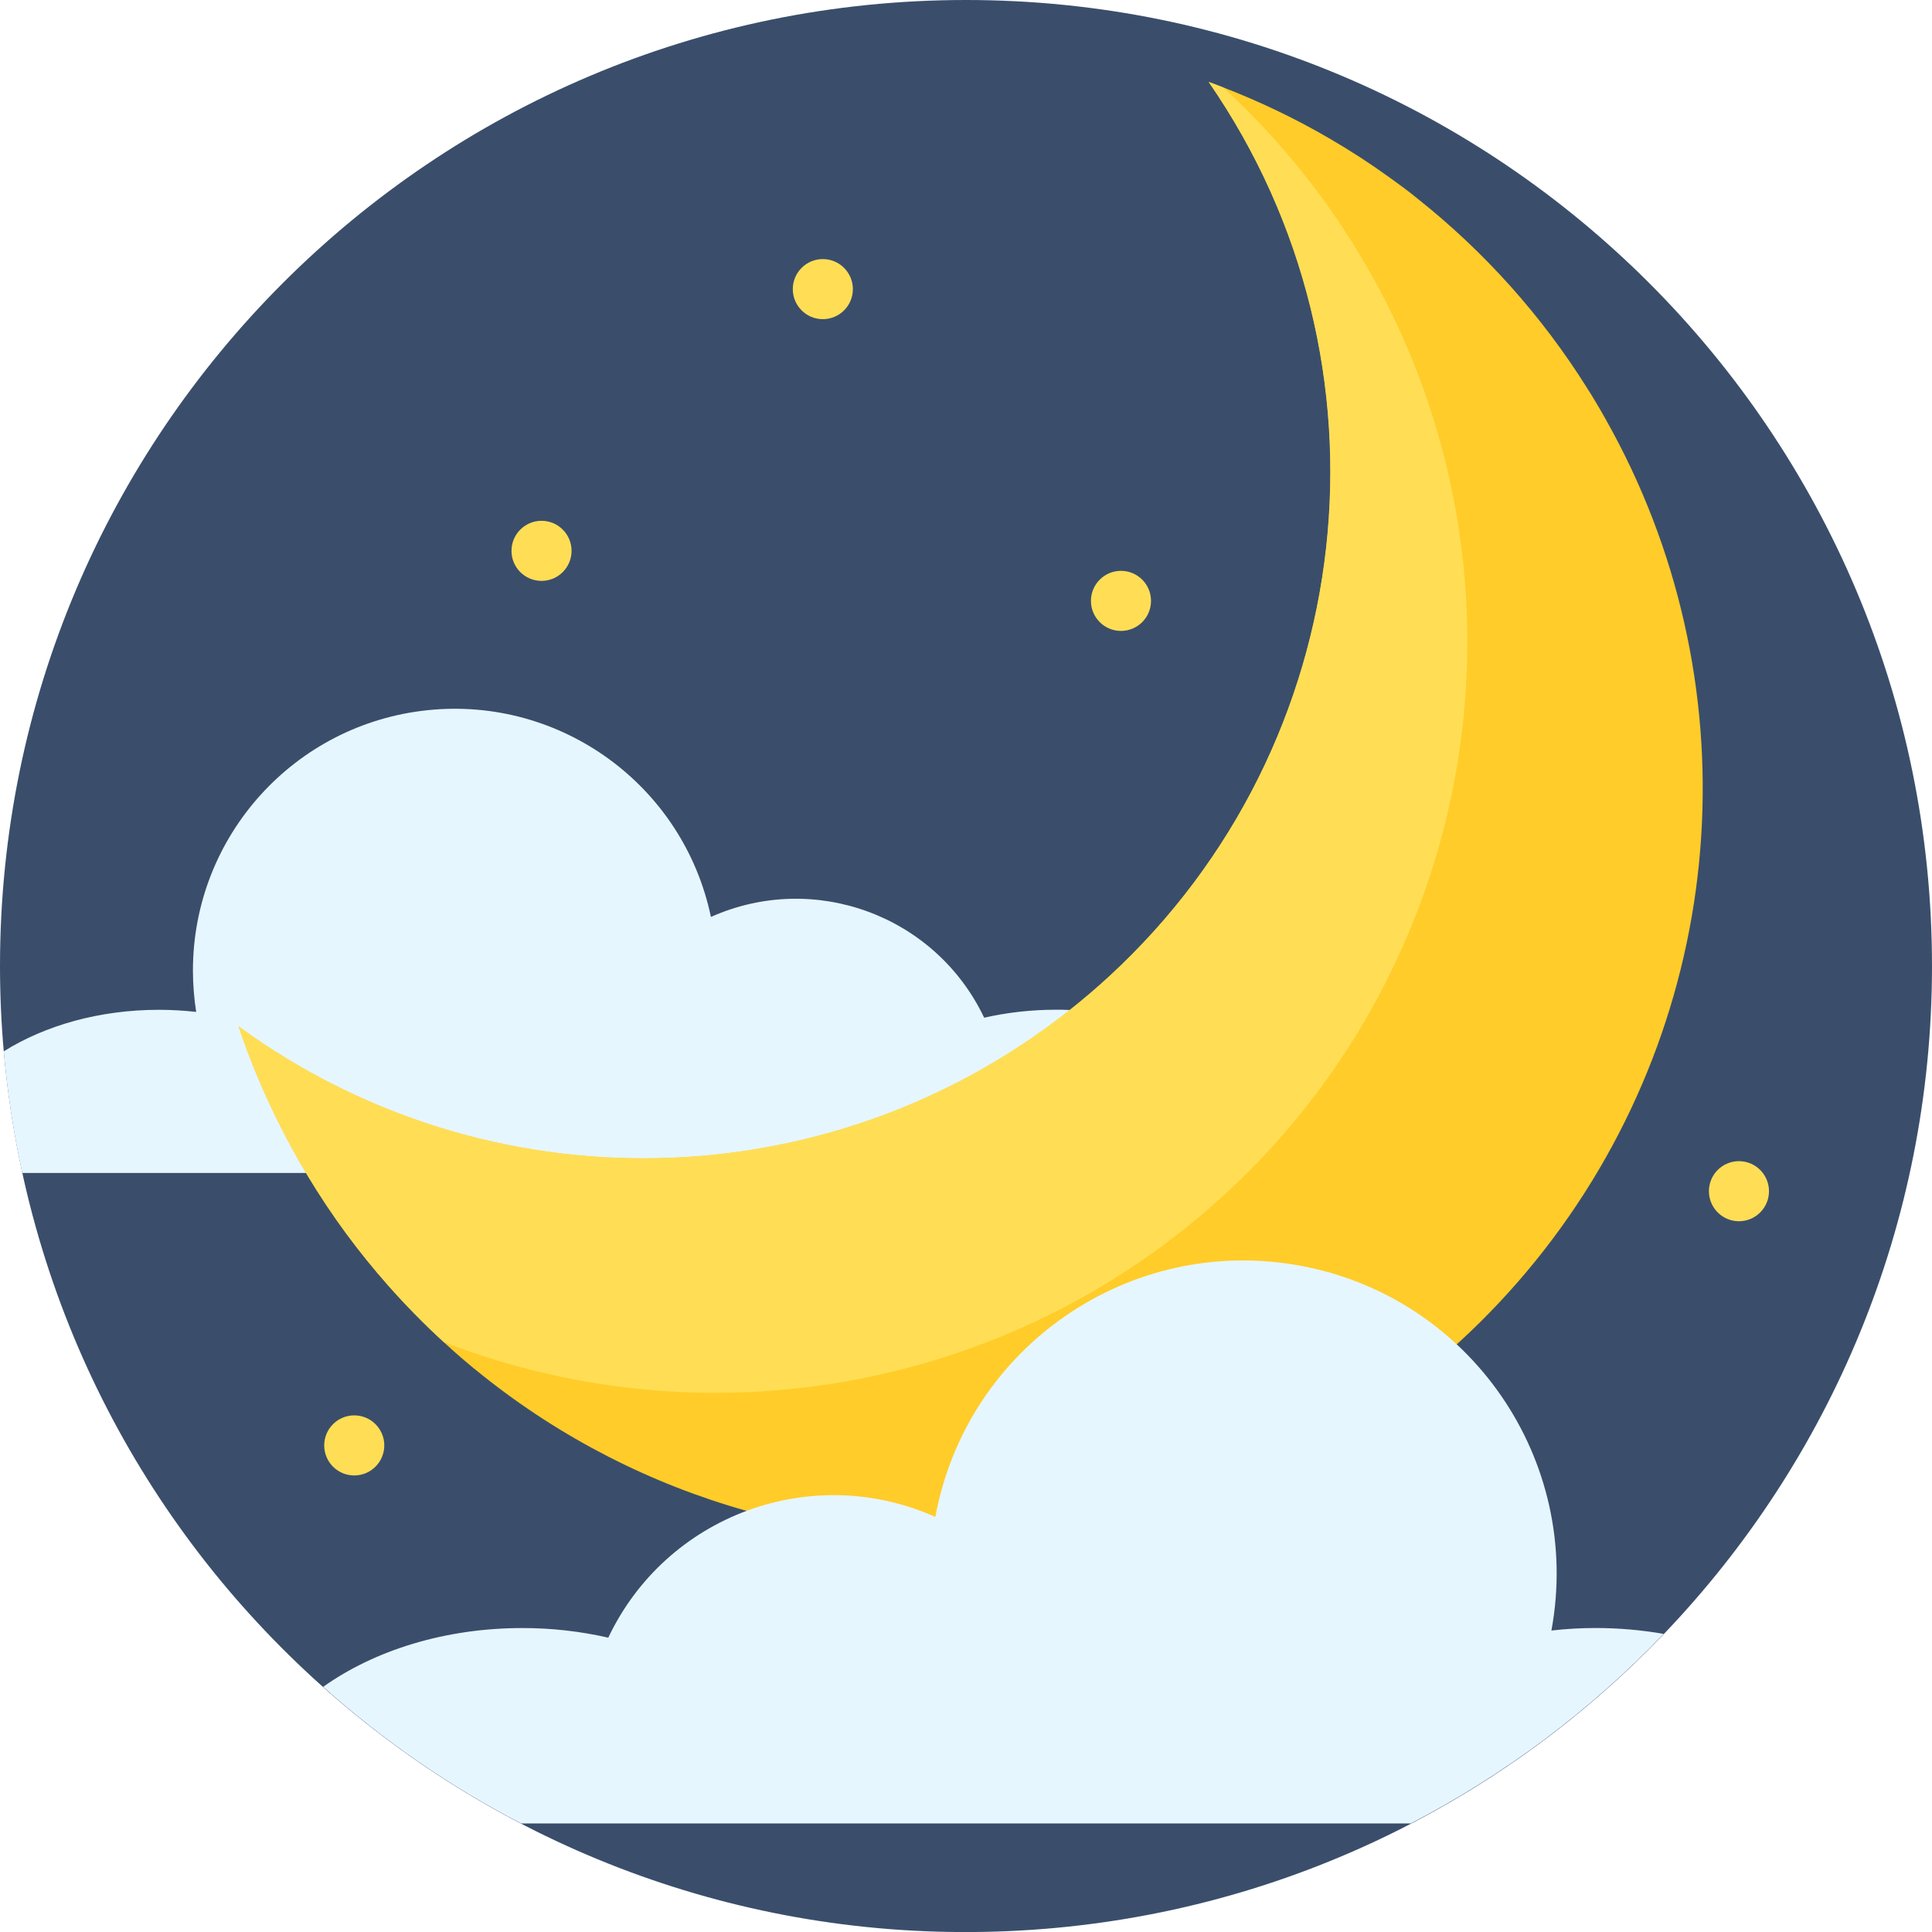
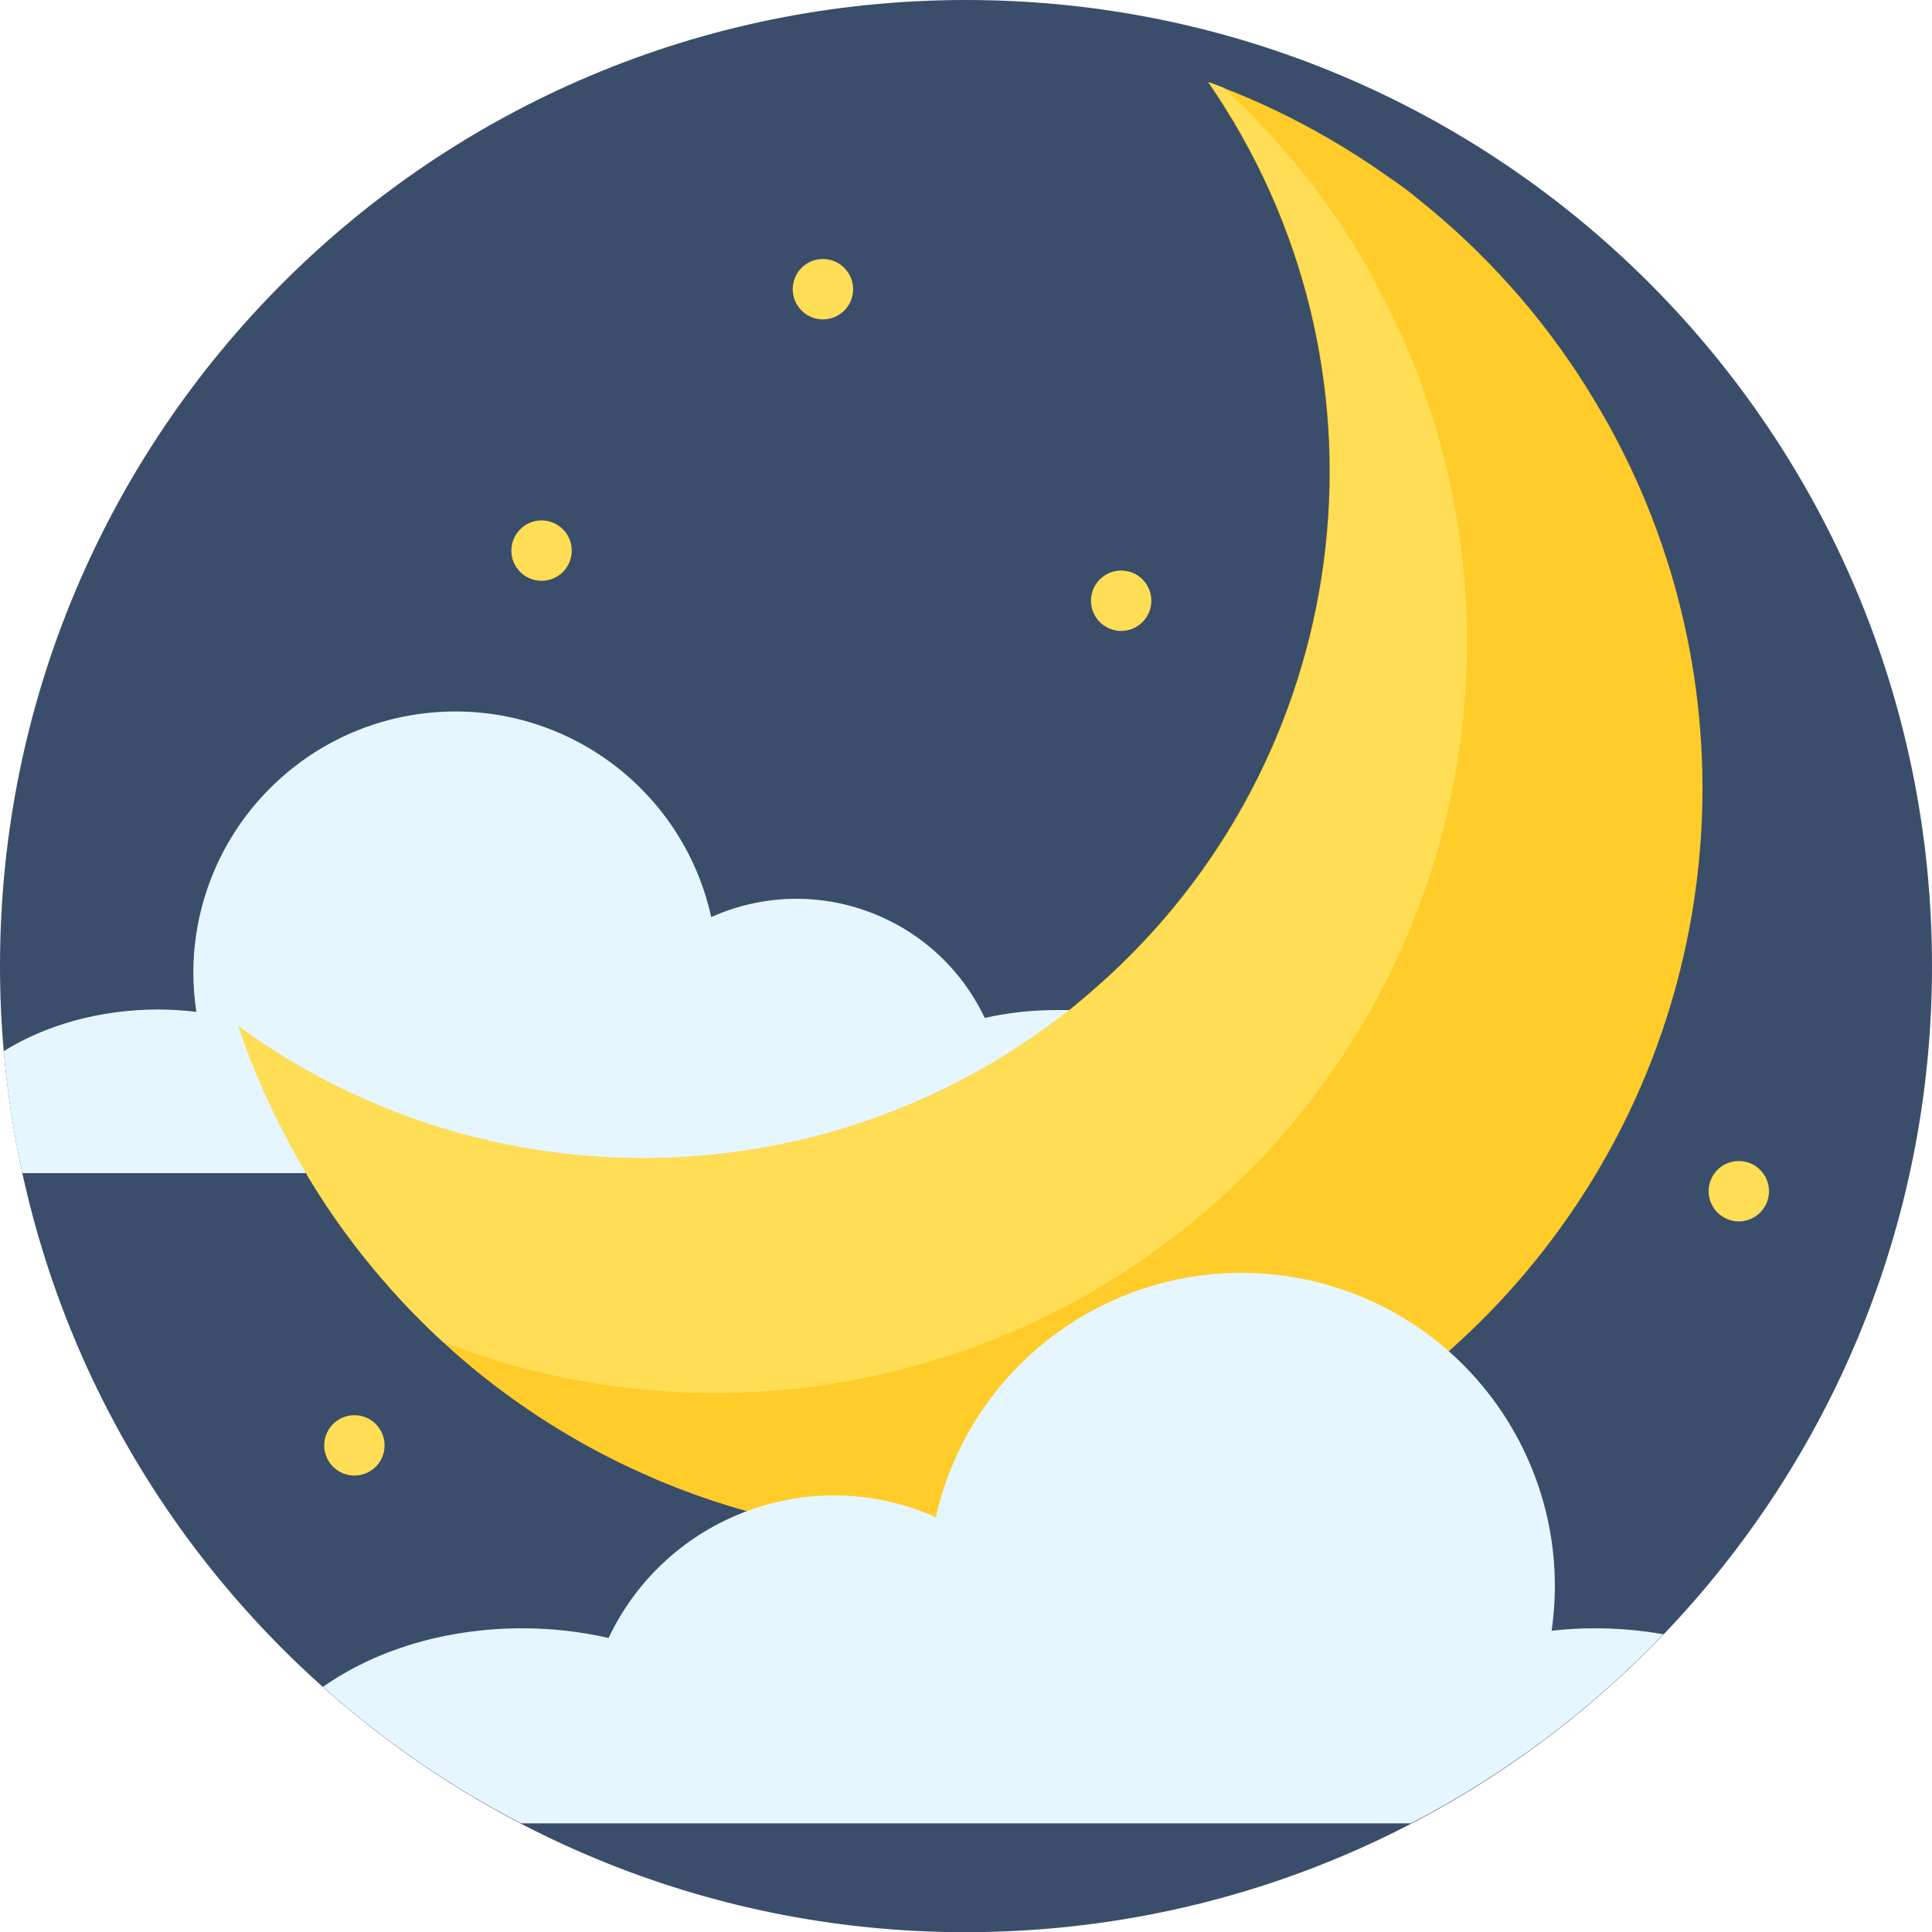
- <svg xmlns="http://www.w3.org/2000/svg" viewBox="0 0 512 512">
+ <svg xmlns="http://www.w3.org/2000/svg" viewBox="0 0 32 32">
  <defs>
    <style>
      @supports (color: oklch(0.5 0.1 200)) {
        .bg { fill: oklch(0.55 0.09 240) }
        .cloud { fill: oklch(0.97 0.01 220) }
        .sun { fill: oklch(0.85 0.19 95) }
        .sun-light { fill: oklch(0.95 0.13 95); }
        .cloud-bottom { fill: oklch(0.97 0.01 220) }
        .dot { fill: oklch(0.95 0.13 95) }
      }
      @supports (fill: linear-gradient(48deg, oklch(0.48 0.09 240 / .48) oklch(0.55 0.09 240));) {
        .bg {
          fill: linear-gradient(48deg, oklch(0.48 0.09 240 / .48) oklch(0.55 0.09 240));
        }
      }
    </style>
  </defs>
-   <path class="bg" fill="#3a4e6b" d="M512 256A256 256 0 0 1 1 278.62Q0 267.46 0 256C0 114.64 114.6 0 256 0s256 114.61 256 256Z" />
-   <path class="cloud" fill="#e6f6ff" d="M342.41 310.84H5.9A255 255 0 0 1 1 278.61c11-6.87 25.38-11 41.13-11a88.42 88.42 0 0 1 9.86.56 71.87 71.87 0 0 1-.86-10.94A69.37 69.37 0 0 1 188.4 243a55.22 55.22 0 0 1 72.41 26.7 86.13 86.13 0 0 1 19-2.11c1.23 0 2.47 0 3.68.07 27.16 1.13 49.66 14.63 56.67 32.74a33.66 33.66 0 0 1 2.25 10.44Z" />
-   <path class="sun" fill="#ffcc29" d="M425.46 111q-2.35-4.22-4.94-8.29a199.17 199.17 0 0 0-44.77-50c-2.43-2-4.93-3.82-7.47-5.65a194.23 194.23 0 0 0-16.09-10.44 196.82 196.82 0 0 0-28-13.45c-1.28-.51-2.55-1-3.85-1.46a181.71 181.71 0 0 1-26.36 237q-5.07 4.66-10.47 8.94A182 182 0 0 1 63.22 272a196.53 196.53 0 0 0 11 26.31q3.23 6.44 6.91 12.58c.12.23.26.45.38.66a196.63 196.63 0 0 0 21.34 29.1 200.35 200.35 0 0 0 14.72 15q5 4.65 10.41 8.92a198 198 0 0 0 70 35.86q4.32 1.22 8.76 2.26A199 199 0 0 0 425.46 111Z" />
-   <path class="sun-light" fill="#ffde55" d="M363.12 72.25a205.53 205.53 0 0 0-4.95-8.28 199.2 199.2 0 0 0-34-40.77c-1.29-.51-2.56-1-3.86-1.46a181.77 181.77 0 0 1-26.36 237 174.3 174.3 0 0 1-10.47 8.93A182.08 182.08 0 0 1 63.23 272a197.08 197.08 0 0 0 11 26.31q3.22 6.44 6.91 12.58l.38.66a197.15 197.15 0 0 0 21.34 29.1 200.45 200.45 0 0 0 14.73 15 199.52 199.52 0 0 0 212.89-44.77q5.06-5 9.75-10.45a197.28 197.28 0 0 0 31.2-48.92 198.87 198.87 0 0 0-8.28-179.21Z" />
-   <path class="cloud-bottom" fill="#e6f6ff" d="M440.89 433a256.45 256.45 0 0 1-67 50.23h-235.8a256.23 256.23 0 0 1-52.45-36.2c13.55-9.63 32.2-15.58 52.8-15.58A101.63 101.63 0 0 1 161.2 434a66.07 66.07 0 0 1 86.67-32 83 83 0 0 1 163.27 30.11 101.71 101.71 0 0 1 11.81-.67 104.5 104.5 0 0 1 17.94 1.56Z" />
-   <circle class="dot" cx="218.06" cy="76.62" r="7.96" fill="#ffde55" />
-   <circle class="dot" cx="297.07" cy="159.24" r="7.96" fill="#ffde55" />
-   <circle class="dot" cx="460.84" cy="315.68" r="7.96" fill="#ffde55" />
-   <circle class="dot" cx="93.88" cy="383.05" r="7.96" fill="#ffde55" />
-   <circle class="dot" cx="143.51" cy="145.98" r="7.96" fill="#ffde55" />
+   <path class="bg" fill="#3a4e6b" d="M32 16A16 16 0 0 1 0.062 17.41Q0 16.72 0 16C0 7.16 7.16 0 16 0s16 7.16 16 16Z" />
+   <path class="cloud" fill="#e6f6ff" d="M21.4 19.43H0.37A15.94 15.94 0 0 1 0.062 17.41c0.69-0.43 1.59-0.69 2.57-0.69a5.53 5.53 0 0 1 0.62 0.04 4.49 4.49 0 0 1-0.05-0.68A4.34 4.34 0 0 1 11.78 15.19a3.45 3.45 0 0 1 4.53 1.67 5.38 5.38 0 0 1 1.19-0.13c0.08 0 0.15 0 0.23 0 1.7 0.07 3.1 0.91 3.54 2.05a2.1 2.1 0 0 1 0.14 0.65Z" />
+   <path class="sun" fill="#ffcc29" d="M26.59 6.94q-0.15-0.26-0.31-0.52a12.45 12.45 0 0 0-2.8-3.13c-0.15-0.13-0.31-0.24-0.47-0.35a12.14 12.14 0 0 0-1.01-0.65 12.3 12.3 0 0 0-1.75-0.84c-0.08-0.03-0.16-0.06-0.24-0.09a11.36 11.36 0 0 1-1.65 14.81q-0.32 0.29-0.65 0.56A11.38 11.38 0 0 1 3.95 17a12.28 12.28 0 0 0 0.69 1.64q0.2 0.4 0.43 0.79c0.01 0.01 0.02 0.03 0.02 0.04a12.29 12.29 0 0 0 1.33 1.82 12.52 12.52 0 0 0 0.92 0.94q0.31 0.29 0.65 0.56a12.38 12.38 0 0 0 4.38 2.24q0.27 0.08 0.55 0.14A12.44 12.44 0 0 0 26.59 6.94Z" />
+   <path class="sun-light" fill="#ffde55" d="M22.7 4.52a12.85 12.85 0 0 0-0.31-0.52 12.45 12.45 0 0 0-2.13-2.55c-0.08-0.03-0.16-0.06-0.24-0.09a11.36 11.36 0 0 1-1.65 14.81 10.89 10.89 0 0 1-0.65 0.56A11.38 11.38 0 0 1 3.95 17a12.32 12.32 0 0 0 0.69 1.64q0.2 0.4 0.43 0.79l0.02 0.04a12.32 12.32 0 0 0 1.33 1.82 12.53 12.53 0 0 0 0.92 0.94 12.47 12.47 0 0 0 13.31-2.8q0.32-0.31 0.61-0.65a12.33 12.33 0 0 0 1.95-3.06 12.43 12.43 0 0 0-0.52-11.2Z" />
+   <path class="cloud-bottom" fill="#e6f6ff" d="M27.56 27.06a16.03 16.03 0 0 1-4.19 3.14h-14.74a16.01 16.01 0 0 1-3.28-2.26c0.85-0.6 2.01-0.97 3.3-0.97A6.35 6.35 0 0 1 10.08 27.13a4.13 4.13 0 0 1 5.42-2 5.19 5.19 0 0 1 10.2 1.88 6.36 6.36 0 0 1 0.74-0.04 6.53 6.53 0 0 1 1.12 0.1Z" />
+   <circle class="dot" cx="13.63" cy="4.79" r="0.5" fill="#ffde55" />
+   <circle class="dot" cx="18.57" cy="9.95" r="0.5" fill="#ffde55" />
+   <circle class="dot" cx="28.8" cy="19.73" r="0.5" fill="#ffde55" />
+   <circle class="dot" cx="5.87" cy="23.94" r="0.5" fill="#ffde55" />
+   <circle class="dot" cx="8.97" cy="9.12" r="0.5" fill="#ffde55" />
</svg>
